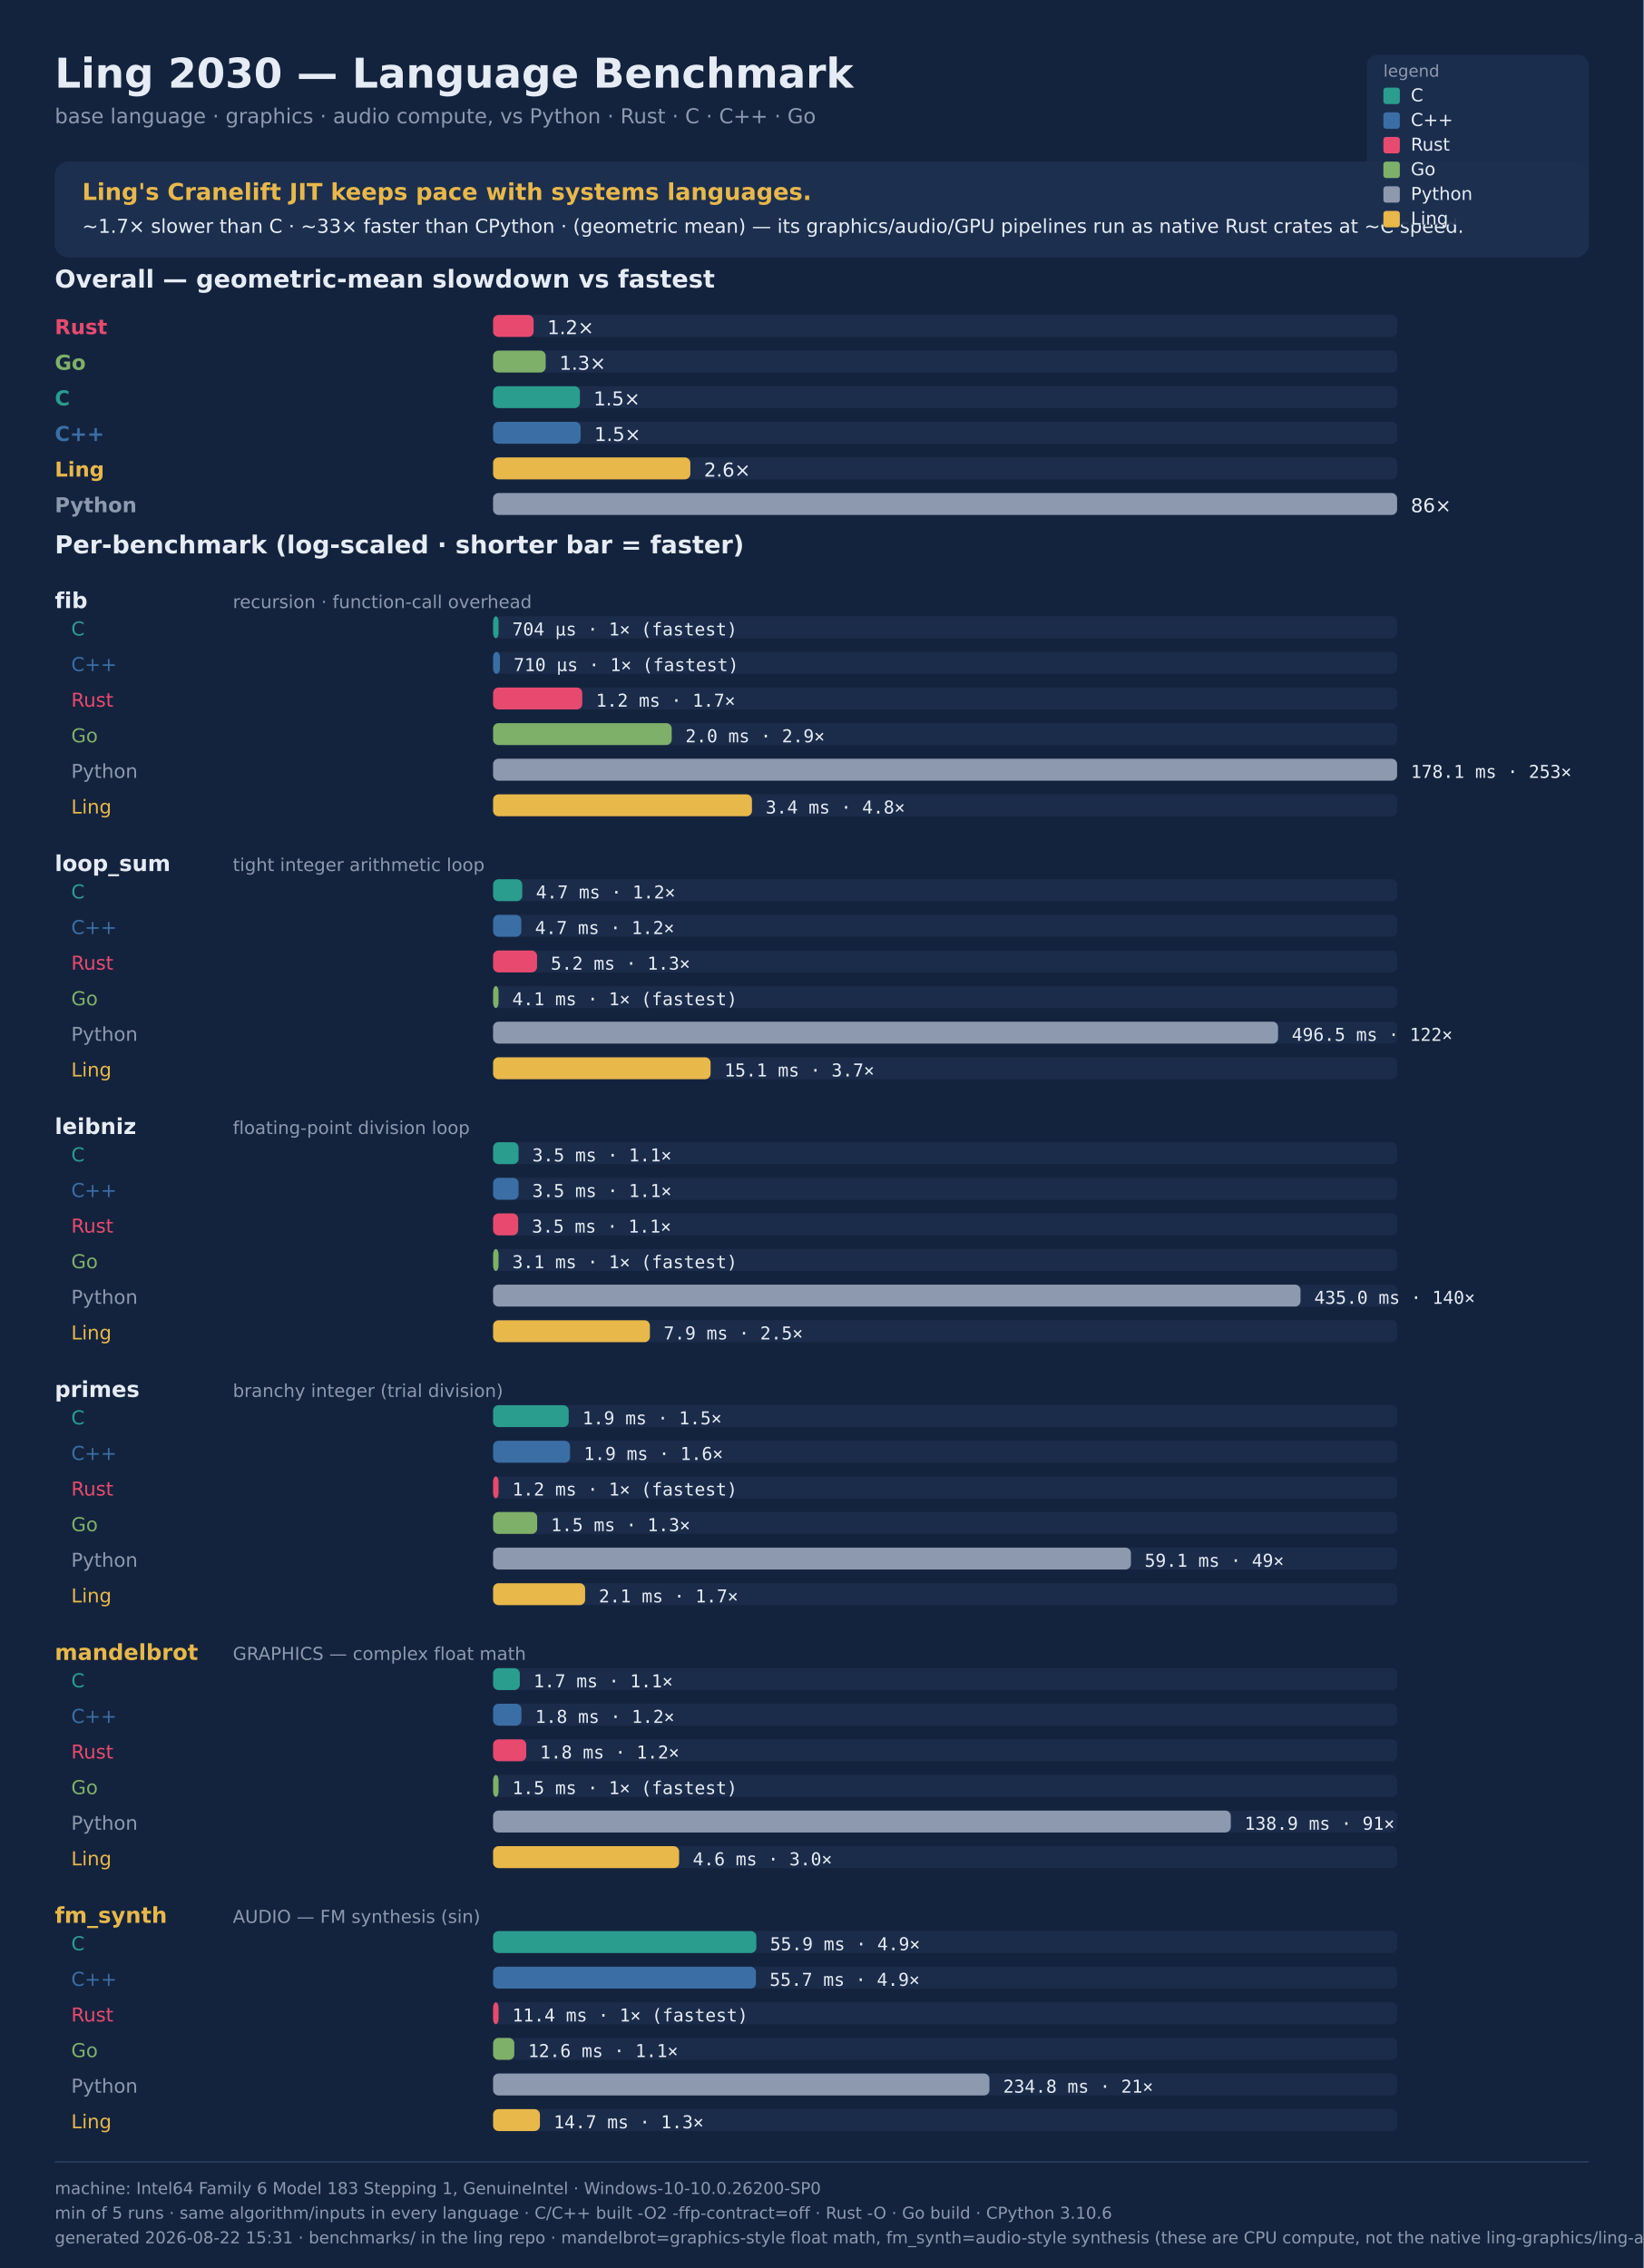
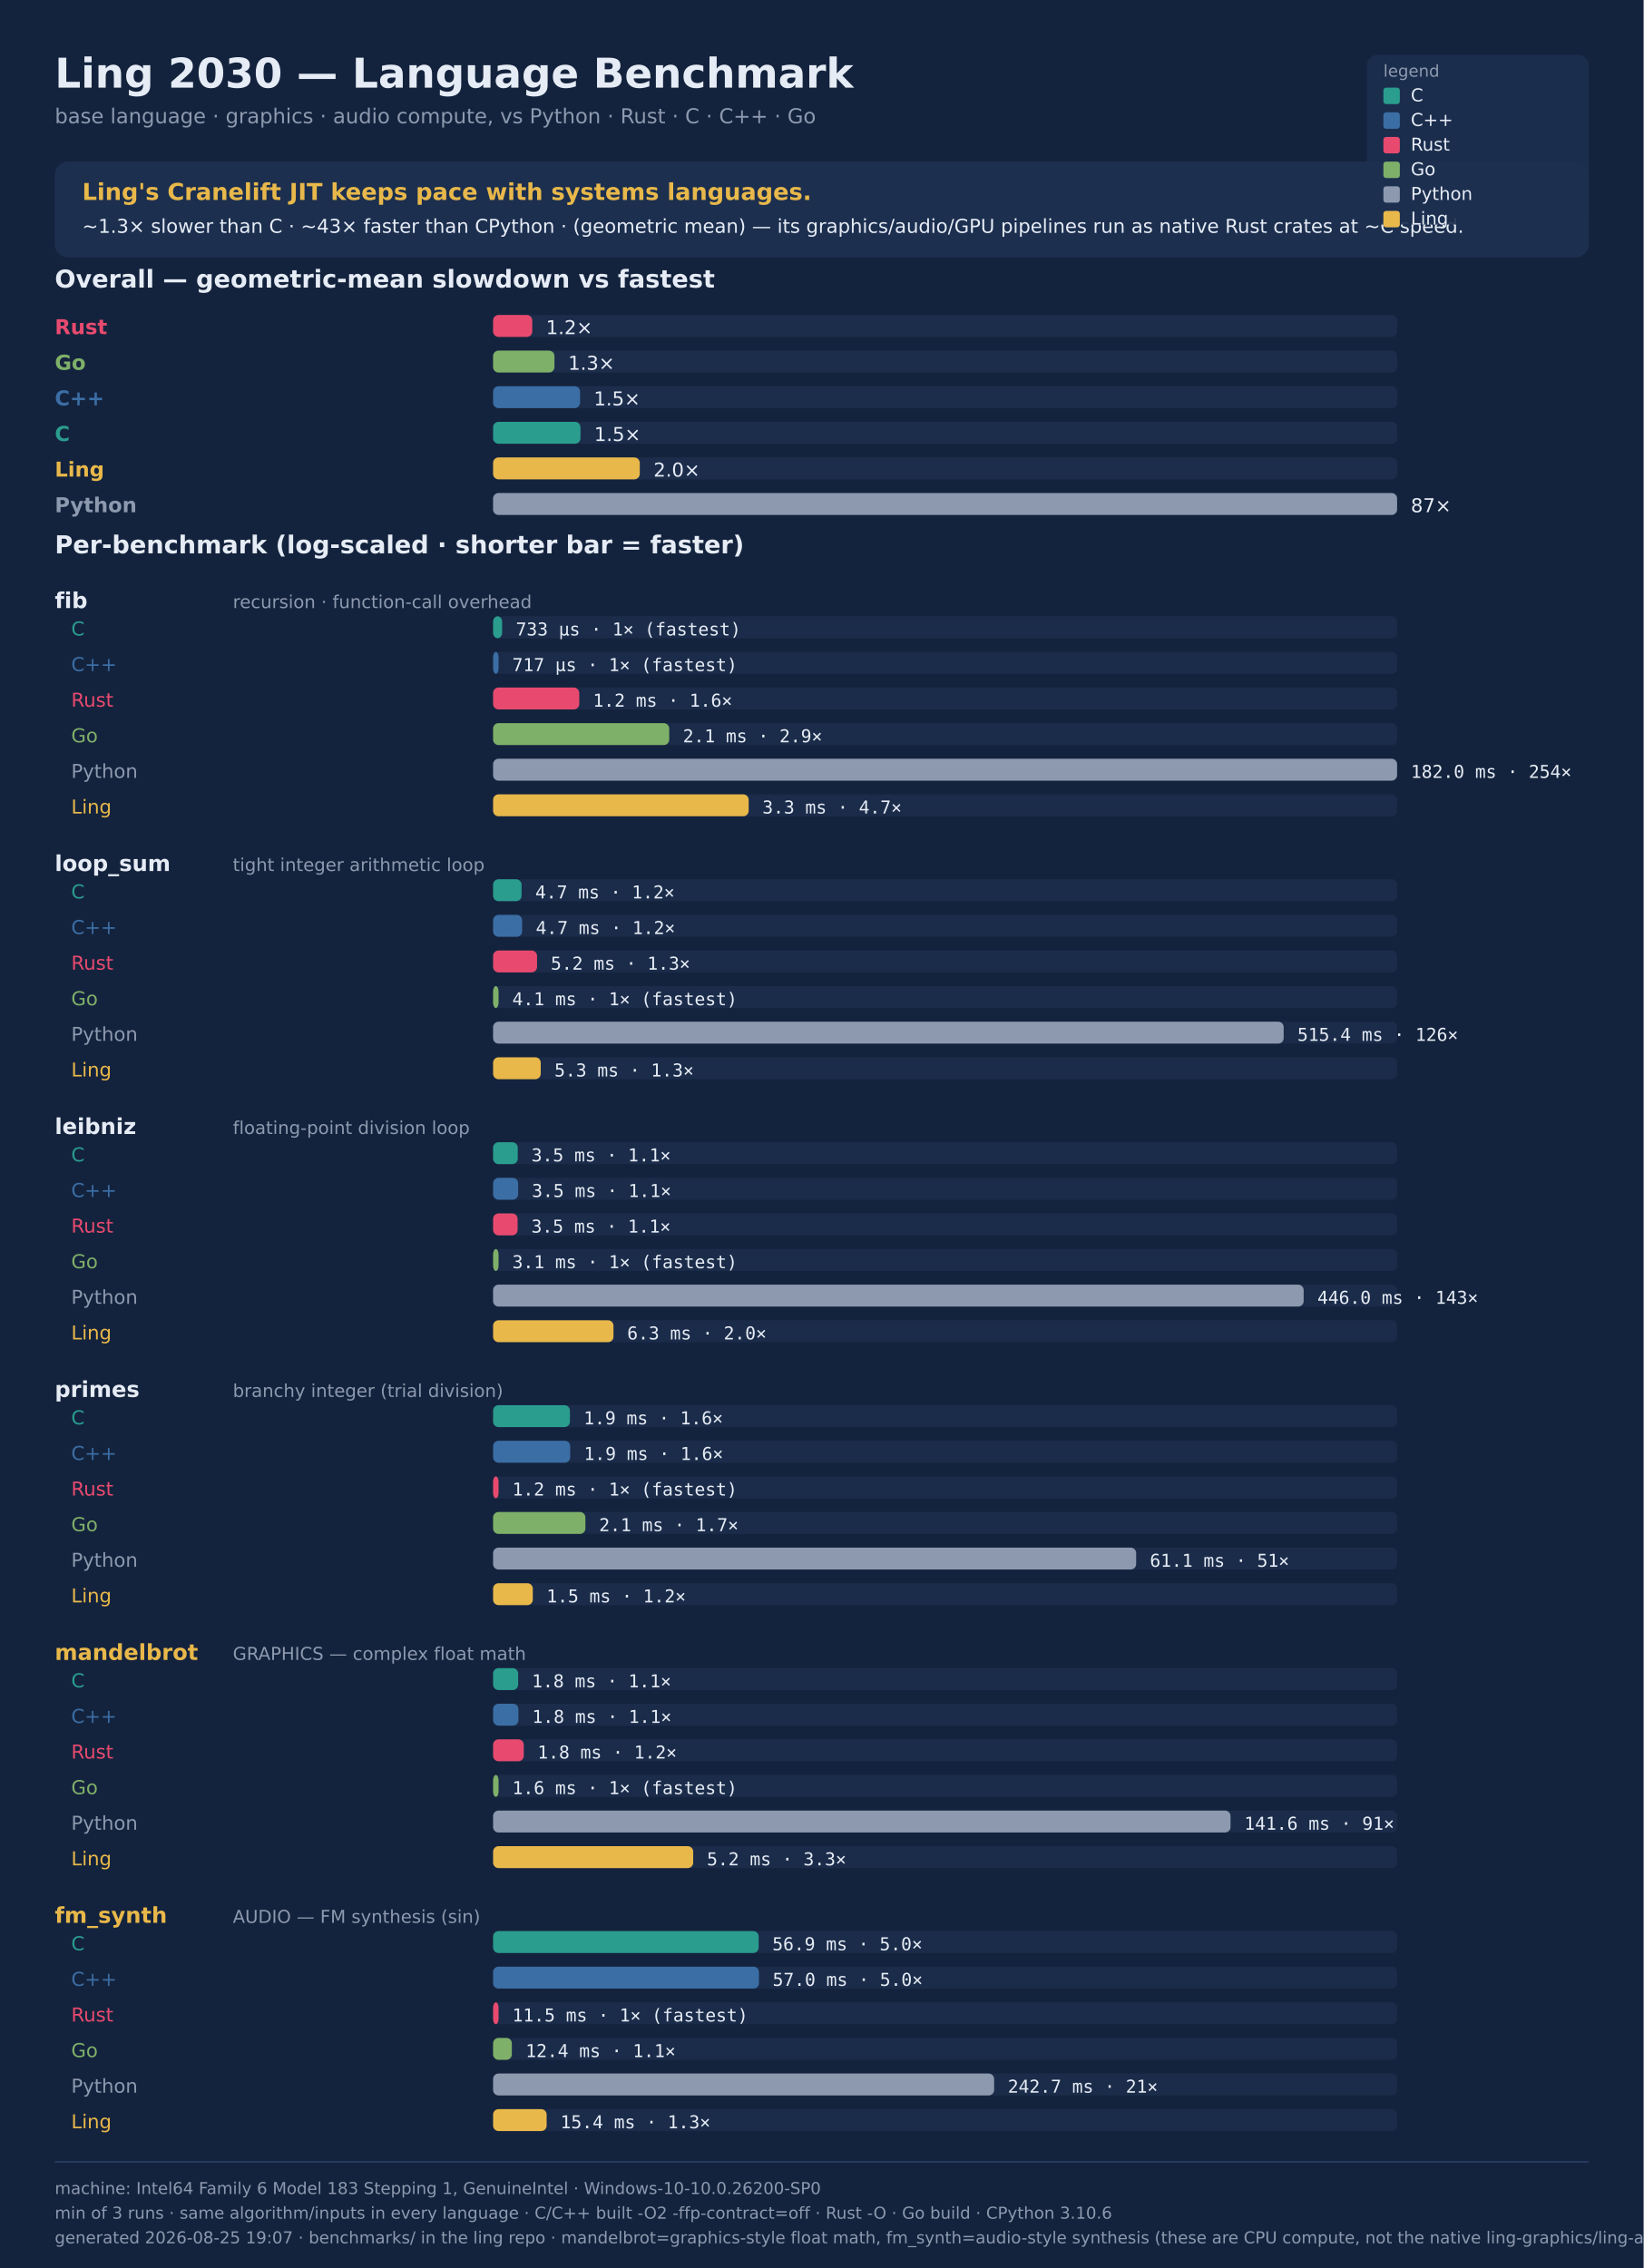
<svg xmlns="http://www.w3.org/2000/svg" width="1200" height="1656" viewBox="0 0 1200 1656">
  <rect width="1200" height="1656" fill="#14233D" />
  <text x="40.0" y="64.0" font-family="'Segoe UI', 'DejaVu Sans', sans-serif" font-size="30" fill="#E6ECF5" text-anchor="start" font-weight="bold">Ling 2030 — Language Benchmark</text>
  <text x="40.0" y="90.0" font-family="'Segoe UI', 'DejaVu Sans', sans-serif" font-size="15" fill="#8D99AE" text-anchor="start" font-weight="normal">base language · graphics · audio compute, vs Python · Rust · C · C++ · Go</text>
  <rect x="40.0" y="118.0" width="1120.0" height="70.0" rx="10" fill="#1C2F4F" opacity="1.0" />
  <text x="60.0" y="146.0" font-family="'Segoe UI', 'DejaVu Sans', sans-serif" font-size="17" fill="#E8B84A" text-anchor="start" font-weight="bold">Ling's Cranelift JIT keeps pace with systems languages.</text>
-   <text x="60.0" y="170.0" font-family="'Segoe UI', 'DejaVu Sans', sans-serif" font-size="14" fill="#E6ECF5" text-anchor="start" font-weight="normal">~1.7× slower than C   ·   ~33× faster than CPython   ·   (geometric mean) — its graphics/audio/GPU pipelines run as native Rust crates at ~C speed.</text>
+   <text x="60.0" y="170.0" font-family="'Segoe UI', 'DejaVu Sans', sans-serif" font-size="14" fill="#E6ECF5" text-anchor="start" font-weight="normal">~1.3× slower than C   ·   ~43× faster than CPython   ·   (geometric mean) — its graphics/audio/GPU pipelines run as native Rust crates at ~C speed.</text>
  <text x="40.0" y="210.0" font-family="'Segoe UI', 'DejaVu Sans', sans-serif" font-size="18" fill="#E6ECF5" text-anchor="start" font-weight="bold">Overall — geometric-mean slowdown vs fastest</text>
  <text x="40.0" y="244.0" font-family="'Segoe UI', 'DejaVu Sans', sans-serif" font-size="15" fill="#E84A6F" text-anchor="start" font-weight="bold">Rust</text>
  <rect x="360.0" y="230.0" width="660.0" height="16.0" rx="4" fill="#2C4067" opacity="0.35" />
-   <rect x="360.0" y="230.0" width="29.6" height="16.0" rx="4" fill="#E84A6F" opacity="1.0" />
-   <text x="399.6" y="244.0" font-family="'Segoe UI', 'DejaVu Sans', sans-serif" font-size="14" fill="#E6ECF5" text-anchor="start" font-weight="normal">1.2×</text>
+   <rect x="360.0" y="230.0" width="28.6" height="16.0" rx="4" fill="#E84A6F" opacity="1.0" />
+   <text x="398.6" y="244.0" font-family="'Segoe UI', 'DejaVu Sans', sans-serif" font-size="14" fill="#E6ECF5" text-anchor="start" font-weight="normal">1.2×</text>
  <text x="40.0" y="270.0" font-family="'Segoe UI', 'DejaVu Sans', sans-serif" font-size="15" fill="#7FB069" text-anchor="start" font-weight="bold">Go</text>
  <rect x="360.0" y="256.0" width="660.0" height="16.0" rx="4" fill="#2C4067" opacity="0.35" />
-   <rect x="360.0" y="256.0" width="38.4" height="16.0" rx="4" fill="#7FB069" opacity="1.0" />
-   <text x="408.4" y="270.0" font-family="'Segoe UI', 'DejaVu Sans', sans-serif" font-size="14" fill="#E6ECF5" text-anchor="start" font-weight="normal">1.3×</text>
-   <text x="40.0" y="296.0" font-family="'Segoe UI', 'DejaVu Sans', sans-serif" font-size="15" fill="#2A9D8F" text-anchor="start" font-weight="bold">C</text>
+   <rect x="360.0" y="256.0" width="44.8" height="16.0" rx="4" fill="#7FB069" opacity="1.0" />
+   <text x="414.8" y="270.0" font-family="'Segoe UI', 'DejaVu Sans', sans-serif" font-size="14" fill="#E6ECF5" text-anchor="start" font-weight="normal">1.3×</text>
+   <text x="40.0" y="296.0" font-family="'Segoe UI', 'DejaVu Sans', sans-serif" font-size="15" fill="#3B6EA5" text-anchor="start" font-weight="bold">C++</text>
  <rect x="360.0" y="282.0" width="660.0" height="16.0" rx="4" fill="#2C4067" opacity="0.35" />
-   <rect x="360.0" y="282.0" width="63.4" height="16.0" rx="4" fill="#2A9D8F" opacity="1.0" />
-   <text x="433.4" y="296.0" font-family="'Segoe UI', 'DejaVu Sans', sans-serif" font-size="14" fill="#E6ECF5" text-anchor="start" font-weight="normal">1.5×</text>
-   <text x="40.0" y="322.0" font-family="'Segoe UI', 'DejaVu Sans', sans-serif" font-size="15" fill="#3B6EA5" text-anchor="start" font-weight="bold">C++</text>
+   <rect x="360.0" y="282.0" width="63.5" height="16.0" rx="4" fill="#3B6EA5" opacity="1.0" />
+   <text x="433.5" y="296.0" font-family="'Segoe UI', 'DejaVu Sans', sans-serif" font-size="14" fill="#E6ECF5" text-anchor="start" font-weight="normal">1.5×</text>
+   <text x="40.0" y="322.0" font-family="'Segoe UI', 'DejaVu Sans', sans-serif" font-size="15" fill="#2A9D8F" text-anchor="start" font-weight="bold">C</text>
  <rect x="360.0" y="308.0" width="660.0" height="16.0" rx="4" fill="#2C4067" opacity="0.35" />
-   <rect x="360.0" y="308.0" width="63.9" height="16.0" rx="4" fill="#3B6EA5" opacity="1.0" />
-   <text x="433.9" y="322.0" font-family="'Segoe UI', 'DejaVu Sans', sans-serif" font-size="14" fill="#E6ECF5" text-anchor="start" font-weight="normal">1.5×</text>
+   <rect x="360.0" y="308.0" width="63.8" height="16.0" rx="4" fill="#2A9D8F" opacity="1.0" />
+   <text x="433.8" y="322.0" font-family="'Segoe UI', 'DejaVu Sans', sans-serif" font-size="14" fill="#E6ECF5" text-anchor="start" font-weight="normal">1.5×</text>
  <text x="40.0" y="348.0" font-family="'Segoe UI', 'DejaVu Sans', sans-serif" font-size="15" fill="#E8B84A" text-anchor="start" font-weight="bold">Ling</text>
  <rect x="360.0" y="334.0" width="660.0" height="16.0" rx="4" fill="#2C4067" opacity="0.35" />
-   <rect x="360.0" y="334.0" width="144.0" height="16.0" rx="4" fill="#E8B84A" opacity="1.0" />
-   <text x="514.0" y="348.0" font-family="'Segoe UI', 'DejaVu Sans', sans-serif" font-size="14" fill="#E6ECF5" text-anchor="start" font-weight="normal">2.6×</text>
+   <rect x="360.0" y="334.0" width="107.1" height="16.0" rx="4" fill="#E8B84A" opacity="1.0" />
+   <text x="477.1" y="348.0" font-family="'Segoe UI', 'DejaVu Sans', sans-serif" font-size="14" fill="#E6ECF5" text-anchor="start" font-weight="normal">2.0×</text>
  <text x="40.0" y="374.0" font-family="'Segoe UI', 'DejaVu Sans', sans-serif" font-size="15" fill="#8D99AE" text-anchor="start" font-weight="bold">Python</text>
  <rect x="360.0" y="360.0" width="660.0" height="16.0" rx="4" fill="#2C4067" opacity="0.35" />
  <rect x="360.0" y="360.0" width="660.0" height="16.0" rx="4" fill="#8D99AE" opacity="1.0" />
-   <text x="1030.0" y="374.0" font-family="'Segoe UI', 'DejaVu Sans', sans-serif" font-size="14" fill="#E6ECF5" text-anchor="start" font-weight="normal">86×</text>
+   <text x="1030.0" y="374.0" font-family="'Segoe UI', 'DejaVu Sans', sans-serif" font-size="14" fill="#E6ECF5" text-anchor="start" font-weight="normal">87×</text>
  <text x="40.0" y="404.0" font-family="'Segoe UI', 'DejaVu Sans', sans-serif" font-size="18" fill="#E6ECF5" text-anchor="start" font-weight="bold">Per-benchmark (log-scaled · shorter bar = faster)</text>
  <text x="40.0" y="444.0" font-family="'Segoe UI', 'DejaVu Sans', sans-serif" font-size="16" fill="#E6ECF5" text-anchor="start" font-weight="bold">fib</text>
  <text x="170.0" y="444.0" font-family="'Segoe UI', 'DejaVu Sans', sans-serif" font-size="13" fill="#8D99AE" text-anchor="start" font-weight="normal">recursion · function-call overhead</text>
  <text x="52.0" y="464.0" font-family="'Segoe UI', 'DejaVu Sans', sans-serif" font-size="14" fill="#2A9D8F" text-anchor="start" font-weight="normal">C</text>
  <rect x="360.0" y="450.0" width="660.0" height="16.0" rx="4" fill="#2C4067" opacity="0.3" />
-   <rect x="360.0" y="450.0" width="4.0" height="16.0" rx="4" fill="#2A9D8F" opacity="1.0" />
-   <text x="374.0" y="464.0" font-family="Consolas, 'DejaVu Sans Mono', monospace" font-size="13" fill="#E6ECF5" text-anchor="start" font-weight="normal">704 µs   ·   1× (fastest)</text>
+   <rect x="360.0" y="450.0" width="6.6" height="16.0" rx="4" fill="#2A9D8F" opacity="1.0" />
+   <text x="376.6" y="464.0" font-family="Consolas, 'DejaVu Sans Mono', monospace" font-size="13" fill="#E6ECF5" text-anchor="start" font-weight="normal">733 µs   ·   1× (fastest)</text>
  <text x="52.0" y="490.0" font-family="'Segoe UI', 'DejaVu Sans', sans-serif" font-size="14" fill="#3B6EA5" text-anchor="start" font-weight="normal">C++</text>
  <rect x="360.0" y="476.0" width="660.0" height="16.0" rx="4" fill="#2C4067" opacity="0.3" />
-   <rect x="360.0" y="476.0" width="5.0" height="16.0" rx="4" fill="#3B6EA5" opacity="1.0" />
-   <text x="375.0" y="490.0" font-family="Consolas, 'DejaVu Sans Mono', monospace" font-size="13" fill="#E6ECF5" text-anchor="start" font-weight="normal">710 µs   ·   1× (fastest)</text>
+   <rect x="360.0" y="476.0" width="4.0" height="16.0" rx="4" fill="#3B6EA5" opacity="1.0" />
+   <text x="374.0" y="490.0" font-family="Consolas, 'DejaVu Sans Mono', monospace" font-size="13" fill="#E6ECF5" text-anchor="start" font-weight="normal">717 µs   ·   1× (fastest)</text>
  <text x="52.0" y="516.0" font-family="'Segoe UI', 'DejaVu Sans', sans-serif" font-size="14" fill="#E84A6F" text-anchor="start" font-weight="normal">Rust</text>
  <rect x="360.0" y="502.0" width="660.0" height="16.0" rx="4" fill="#2C4067" opacity="0.3" />
-   <rect x="360.0" y="502.0" width="65.1" height="16.0" rx="4" fill="#E84A6F" opacity="1.0" />
-   <text x="435.1" y="516.0" font-family="Consolas, 'DejaVu Sans Mono', monospace" font-size="13" fill="#E6ECF5" text-anchor="start" font-weight="normal">1.2 ms   ·   1.7×</text>
+   <rect x="360.0" y="502.0" width="62.9" height="16.0" rx="4" fill="#E84A6F" opacity="1.0" />
+   <text x="432.9" y="516.0" font-family="Consolas, 'DejaVu Sans Mono', monospace" font-size="13" fill="#E6ECF5" text-anchor="start" font-weight="normal">1.2 ms   ·   1.6×</text>
  <text x="52.0" y="542.0" font-family="'Segoe UI', 'DejaVu Sans', sans-serif" font-size="14" fill="#7FB069" text-anchor="start" font-weight="normal">Go</text>
  <rect x="360.0" y="528.0" width="660.0" height="16.0" rx="4" fill="#2C4067" opacity="0.3" />
-   <rect x="360.0" y="528.0" width="130.4" height="16.0" rx="4" fill="#7FB069" opacity="1.0" />
-   <text x="500.4" y="542.0" font-family="Consolas, 'DejaVu Sans Mono', monospace" font-size="13" fill="#E6ECF5" text-anchor="start" font-weight="normal">2.0 ms   ·   2.9×</text>
+   <rect x="360.0" y="528.0" width="128.6" height="16.0" rx="4" fill="#7FB069" opacity="1.0" />
+   <text x="498.6" y="542.0" font-family="Consolas, 'DejaVu Sans Mono', monospace" font-size="13" fill="#E6ECF5" text-anchor="start" font-weight="normal">2.1 ms   ·   2.9×</text>
  <text x="52.0" y="568.0" font-family="'Segoe UI', 'DejaVu Sans', sans-serif" font-size="14" fill="#8D99AE" text-anchor="start" font-weight="normal">Python</text>
  <rect x="360.0" y="554.0" width="660.0" height="16.0" rx="4" fill="#2C4067" opacity="0.3" />
  <rect x="360.0" y="554.0" width="660.0" height="16.0" rx="4" fill="#8D99AE" opacity="1.0" />
-   <text x="1030.0" y="568.0" font-family="Consolas, 'DejaVu Sans Mono', monospace" font-size="13" fill="#E6ECF5" text-anchor="start" font-weight="normal">178.1 ms   ·   253×</text>
+   <text x="1030.0" y="568.0" font-family="Consolas, 'DejaVu Sans Mono', monospace" font-size="13" fill="#E6ECF5" text-anchor="start" font-weight="normal">182.0 ms   ·   254×</text>
  <text x="52.0" y="594.0" font-family="'Segoe UI', 'DejaVu Sans', sans-serif" font-size="14" fill="#E8B84A" text-anchor="start" font-weight="normal">Ling</text>
  <rect x="360.0" y="580.0" width="660.0" height="16.0" rx="4" fill="#2C4067" opacity="0.3" />
-   <rect x="360.0" y="580.0" width="189.0" height="16.0" rx="4" fill="#E8B84A" opacity="1.0" />
-   <text x="559.0" y="594.0" font-family="Consolas, 'DejaVu Sans Mono', monospace" font-size="13" fill="#E6ECF5" text-anchor="start" font-weight="normal">3.4 ms   ·   4.8×</text>
+   <rect x="360.0" y="580.0" width="186.6" height="16.0" rx="4" fill="#E8B84A" opacity="1.0" />
+   <text x="556.6" y="594.0" font-family="Consolas, 'DejaVu Sans Mono', monospace" font-size="13" fill="#E6ECF5" text-anchor="start" font-weight="normal">3.3 ms   ·   4.7×</text>
  <text x="40.0" y="636.0" font-family="'Segoe UI', 'DejaVu Sans', sans-serif" font-size="16" fill="#E6ECF5" text-anchor="start" font-weight="bold">loop_sum</text>
  <text x="170.0" y="636.0" font-family="'Segoe UI', 'DejaVu Sans', sans-serif" font-size="13" fill="#8D99AE" text-anchor="start" font-weight="normal">tight integer arithmetic loop</text>
  <text x="52.0" y="656.0" font-family="'Segoe UI', 'DejaVu Sans', sans-serif" font-size="14" fill="#2A9D8F" text-anchor="start" font-weight="normal">C</text>
  <rect x="360.0" y="642.0" width="660.0" height="16.0" rx="4" fill="#2C4067" opacity="0.3" />
-   <rect x="360.0" y="642.0" width="21.3" height="16.0" rx="4" fill="#2A9D8F" opacity="1.0" />
-   <text x="391.3" y="656.0" font-family="Consolas, 'DejaVu Sans Mono', monospace" font-size="13" fill="#E6ECF5" text-anchor="start" font-weight="normal">4.7 ms   ·   1.2×</text>
+   <rect x="360.0" y="642.0" width="20.8" height="16.0" rx="4" fill="#2A9D8F" opacity="1.0" />
+   <text x="390.8" y="656.0" font-family="Consolas, 'DejaVu Sans Mono', monospace" font-size="13" fill="#E6ECF5" text-anchor="start" font-weight="normal">4.7 ms   ·   1.2×</text>
  <text x="52.0" y="682.0" font-family="'Segoe UI', 'DejaVu Sans', sans-serif" font-size="14" fill="#3B6EA5" text-anchor="start" font-weight="normal">C++</text>
  <rect x="360.0" y="668.0" width="660.0" height="16.0" rx="4" fill="#2C4067" opacity="0.3" />
-   <rect x="360.0" y="668.0" width="20.6" height="16.0" rx="4" fill="#3B6EA5" opacity="1.0" />
-   <text x="390.6" y="682.0" font-family="Consolas, 'DejaVu Sans Mono', monospace" font-size="13" fill="#E6ECF5" text-anchor="start" font-weight="normal">4.7 ms   ·   1.2×</text>
+   <rect x="360.0" y="668.0" width="21.2" height="16.0" rx="4" fill="#3B6EA5" opacity="1.0" />
+   <text x="391.2" y="682.0" font-family="Consolas, 'DejaVu Sans Mono', monospace" font-size="13" fill="#E6ECF5" text-anchor="start" font-weight="normal">4.7 ms   ·   1.2×</text>
  <text x="52.0" y="708.0" font-family="'Segoe UI', 'DejaVu Sans', sans-serif" font-size="14" fill="#E84A6F" text-anchor="start" font-weight="normal">Rust</text>
  <rect x="360.0" y="694.0" width="660.0" height="16.0" rx="4" fill="#2C4067" opacity="0.3" />
  <rect x="360.0" y="694.0" width="32.1" height="16.0" rx="4" fill="#E84A6F" opacity="1.0" />
  <text x="402.1" y="708.0" font-family="Consolas, 'DejaVu Sans Mono', monospace" font-size="13" fill="#E6ECF5" text-anchor="start" font-weight="normal">5.2 ms   ·   1.3×</text>
  <text x="52.0" y="734.0" font-family="'Segoe UI', 'DejaVu Sans', sans-serif" font-size="14" fill="#7FB069" text-anchor="start" font-weight="normal">Go</text>
  <rect x="360.0" y="720.0" width="660.0" height="16.0" rx="4" fill="#2C4067" opacity="0.3" />
  <rect x="360.0" y="720.0" width="4.0" height="16.0" rx="4" fill="#7FB069" opacity="1.0" />
  <text x="374.0" y="734.0" font-family="Consolas, 'DejaVu Sans Mono', monospace" font-size="13" fill="#E6ECF5" text-anchor="start" font-weight="normal">4.1 ms   ·   1× (fastest)</text>
  <text x="52.0" y="760.0" font-family="'Segoe UI', 'DejaVu Sans', sans-serif" font-size="14" fill="#8D99AE" text-anchor="start" font-weight="normal">Python</text>
  <rect x="360.0" y="746.0" width="660.0" height="16.0" rx="4" fill="#2C4067" opacity="0.3" />
-   <rect x="360.0" y="746.0" width="573.1" height="16.0" rx="4" fill="#8D99AE" opacity="1.0" />
-   <text x="943.1" y="760.0" font-family="Consolas, 'DejaVu Sans Mono', monospace" font-size="13" fill="#E6ECF5" text-anchor="start" font-weight="normal">496.5 ms   ·   122×</text>
+   <rect x="360.0" y="746.0" width="577.2" height="16.0" rx="4" fill="#8D99AE" opacity="1.0" />
+   <text x="947.2" y="760.0" font-family="Consolas, 'DejaVu Sans Mono', monospace" font-size="13" fill="#E6ECF5" text-anchor="start" font-weight="normal">515.4 ms   ·   126×</text>
  <text x="52.0" y="786.0" font-family="'Segoe UI', 'DejaVu Sans', sans-serif" font-size="14" fill="#E8B84A" text-anchor="start" font-weight="normal">Ling</text>
  <rect x="360.0" y="772.0" width="660.0" height="16.0" rx="4" fill="#2C4067" opacity="0.3" />
-   <rect x="360.0" y="772.0" width="158.8" height="16.0" rx="4" fill="#E8B84A" opacity="1.0" />
-   <text x="528.8" y="786.0" font-family="Consolas, 'DejaVu Sans Mono', monospace" font-size="13" fill="#E6ECF5" text-anchor="start" font-weight="normal">15.1 ms   ·   3.7×</text>
+   <rect x="360.0" y="772.0" width="34.8" height="16.0" rx="4" fill="#E8B84A" opacity="1.0" />
+   <text x="404.8" y="786.0" font-family="Consolas, 'DejaVu Sans Mono', monospace" font-size="13" fill="#E6ECF5" text-anchor="start" font-weight="normal">5.3 ms   ·   1.3×</text>
  <text x="40.0" y="828.0" font-family="'Segoe UI', 'DejaVu Sans', sans-serif" font-size="16" fill="#E6ECF5" text-anchor="start" font-weight="bold">leibniz</text>
  <text x="170.0" y="828.0" font-family="'Segoe UI', 'DejaVu Sans', sans-serif" font-size="13" fill="#8D99AE" text-anchor="start" font-weight="normal">floating-point division loop</text>
  <text x="52.0" y="848.0" font-family="'Segoe UI', 'DejaVu Sans', sans-serif" font-size="14" fill="#2A9D8F" text-anchor="start" font-weight="normal">C</text>
  <rect x="360.0" y="834.0" width="660.0" height="16.0" rx="4" fill="#2C4067" opacity="0.3" />
-   <rect x="360.0" y="834.0" width="18.6" height="16.0" rx="4" fill="#2A9D8F" opacity="1.0" />
-   <text x="388.6" y="848.0" font-family="Consolas, 'DejaVu Sans Mono', monospace" font-size="13" fill="#E6ECF5" text-anchor="start" font-weight="normal">3.5 ms   ·   1.1×</text>
+   <rect x="360.0" y="834.0" width="18.0" height="16.0" rx="4" fill="#2A9D8F" opacity="1.0" />
+   <text x="388.0" y="848.0" font-family="Consolas, 'DejaVu Sans Mono', monospace" font-size="13" fill="#E6ECF5" text-anchor="start" font-weight="normal">3.5 ms   ·   1.1×</text>
  <text x="52.0" y="874.0" font-family="'Segoe UI', 'DejaVu Sans', sans-serif" font-size="14" fill="#3B6EA5" text-anchor="start" font-weight="normal">C++</text>
  <rect x="360.0" y="860.0" width="660.0" height="16.0" rx="4" fill="#2C4067" opacity="0.3" />
-   <rect x="360.0" y="860.0" width="18.6" height="16.0" rx="4" fill="#3B6EA5" opacity="1.0" />
-   <text x="388.6" y="874.0" font-family="Consolas, 'DejaVu Sans Mono', monospace" font-size="13" fill="#E6ECF5" text-anchor="start" font-weight="normal">3.5 ms   ·   1.1×</text>
+   <rect x="360.0" y="860.0" width="18.3" height="16.0" rx="4" fill="#3B6EA5" opacity="1.0" />
+   <text x="388.3" y="874.0" font-family="Consolas, 'DejaVu Sans Mono', monospace" font-size="13" fill="#E6ECF5" text-anchor="start" font-weight="normal">3.5 ms   ·   1.1×</text>
  <text x="52.0" y="900.0" font-family="'Segoe UI', 'DejaVu Sans', sans-serif" font-size="14" fill="#E84A6F" text-anchor="start" font-weight="normal">Rust</text>
  <rect x="360.0" y="886.0" width="660.0" height="16.0" rx="4" fill="#2C4067" opacity="0.3" />
-   <rect x="360.0" y="886.0" width="18.3" height="16.0" rx="4" fill="#E84A6F" opacity="1.0" />
-   <text x="388.3" y="900.0" font-family="Consolas, 'DejaVu Sans Mono', monospace" font-size="13" fill="#E6ECF5" text-anchor="start" font-weight="normal">3.5 ms   ·   1.1×</text>
+   <rect x="360.0" y="886.0" width="17.9" height="16.0" rx="4" fill="#E84A6F" opacity="1.0" />
+   <text x="387.9" y="900.0" font-family="Consolas, 'DejaVu Sans Mono', monospace" font-size="13" fill="#E6ECF5" text-anchor="start" font-weight="normal">3.5 ms   ·   1.1×</text>
  <text x="52.0" y="926.0" font-family="'Segoe UI', 'DejaVu Sans', sans-serif" font-size="14" fill="#7FB069" text-anchor="start" font-weight="normal">Go</text>
  <rect x="360.0" y="912.0" width="660.0" height="16.0" rx="4" fill="#2C4067" opacity="0.3" />
  <rect x="360.0" y="912.0" width="4.0" height="16.0" rx="4" fill="#7FB069" opacity="1.0" />
  <text x="374.0" y="926.0" font-family="Consolas, 'DejaVu Sans Mono', monospace" font-size="13" fill="#E6ECF5" text-anchor="start" font-weight="normal">3.1 ms   ·   1× (fastest)</text>
  <text x="52.0" y="952.0" font-family="'Segoe UI', 'DejaVu Sans', sans-serif" font-size="14" fill="#8D99AE" text-anchor="start" font-weight="normal">Python</text>
  <rect x="360.0" y="938.0" width="660.0" height="16.0" rx="4" fill="#2C4067" opacity="0.3" />
-   <rect x="360.0" y="938.0" width="589.5" height="16.0" rx="4" fill="#8D99AE" opacity="1.0" />
-   <text x="959.5" y="952.0" font-family="Consolas, 'DejaVu Sans Mono', monospace" font-size="13" fill="#E6ECF5" text-anchor="start" font-weight="normal">435.0 ms   ·   140×</text>
+   <rect x="360.0" y="938.0" width="591.8" height="16.0" rx="4" fill="#8D99AE" opacity="1.0" />
+   <text x="961.8" y="952.0" font-family="Consolas, 'DejaVu Sans Mono', monospace" font-size="13" fill="#E6ECF5" text-anchor="start" font-weight="normal">446.0 ms   ·   143×</text>
  <text x="52.0" y="978.0" font-family="'Segoe UI', 'DejaVu Sans', sans-serif" font-size="14" fill="#E8B84A" text-anchor="start" font-weight="normal">Ling</text>
  <rect x="360.0" y="964.0" width="660.0" height="16.0" rx="4" fill="#2C4067" opacity="0.3" />
-   <rect x="360.0" y="964.0" width="114.5" height="16.0" rx="4" fill="#E8B84A" opacity="1.0" />
-   <text x="484.5" y="978.0" font-family="Consolas, 'DejaVu Sans Mono', monospace" font-size="13" fill="#E6ECF5" text-anchor="start" font-weight="normal">7.9 ms   ·   2.5×</text>
+   <rect x="360.0" y="964.0" width="87.9" height="16.0" rx="4" fill="#E8B84A" opacity="1.0" />
+   <text x="457.9" y="978.0" font-family="Consolas, 'DejaVu Sans Mono', monospace" font-size="13" fill="#E6ECF5" text-anchor="start" font-weight="normal">6.3 ms   ·   2.0×</text>
  <text x="40.0" y="1020.0" font-family="'Segoe UI', 'DejaVu Sans', sans-serif" font-size="16" fill="#E6ECF5" text-anchor="start" font-weight="bold">primes</text>
  <text x="170.0" y="1020.0" font-family="'Segoe UI', 'DejaVu Sans', sans-serif" font-size="13" fill="#8D99AE" text-anchor="start" font-weight="normal">branchy integer (trial division)</text>
  <text x="52.0" y="1040.0" font-family="'Segoe UI', 'DejaVu Sans', sans-serif" font-size="14" fill="#2A9D8F" text-anchor="start" font-weight="normal">C</text>
  <rect x="360.0" y="1026.0" width="660.0" height="16.0" rx="4" fill="#2C4067" opacity="0.3" />
-   <rect x="360.0" y="1026.0" width="55.2" height="16.0" rx="4" fill="#2A9D8F" opacity="1.0" />
-   <text x="425.2" y="1040.0" font-family="Consolas, 'DejaVu Sans Mono', monospace" font-size="13" fill="#E6ECF5" text-anchor="start" font-weight="normal">1.9 ms   ·   1.5×</text>
+   <rect x="360.0" y="1026.0" width="56.1" height="16.0" rx="4" fill="#2A9D8F" opacity="1.0" />
+   <text x="426.1" y="1040.0" font-family="Consolas, 'DejaVu Sans Mono', monospace" font-size="13" fill="#E6ECF5" text-anchor="start" font-weight="normal">1.9 ms   ·   1.6×</text>
  <text x="52.0" y="1066.0" font-family="'Segoe UI', 'DejaVu Sans', sans-serif" font-size="14" fill="#3B6EA5" text-anchor="start" font-weight="normal">C++</text>
  <rect x="360.0" y="1052.0" width="660.0" height="16.0" rx="4" fill="#2C4067" opacity="0.3" />
-   <rect x="360.0" y="1052.0" width="56.2" height="16.0" rx="4" fill="#3B6EA5" opacity="1.0" />
-   <text x="426.2" y="1066.0" font-family="Consolas, 'DejaVu Sans Mono', monospace" font-size="13" fill="#E6ECF5" text-anchor="start" font-weight="normal">1.9 ms   ·   1.6×</text>
+   <rect x="360.0" y="1052.0" width="56.3" height="16.0" rx="4" fill="#3B6EA5" opacity="1.0" />
+   <text x="426.3" y="1066.0" font-family="Consolas, 'DejaVu Sans Mono', monospace" font-size="13" fill="#E6ECF5" text-anchor="start" font-weight="normal">1.9 ms   ·   1.6×</text>
  <text x="52.0" y="1092.0" font-family="'Segoe UI', 'DejaVu Sans', sans-serif" font-size="14" fill="#E84A6F" text-anchor="start" font-weight="normal">Rust</text>
  <rect x="360.0" y="1078.0" width="660.0" height="16.0" rx="4" fill="#2C4067" opacity="0.3" />
  <rect x="360.0" y="1078.0" width="4.0" height="16.0" rx="4" fill="#E84A6F" opacity="1.0" />
  <text x="374.0" y="1092.0" font-family="Consolas, 'DejaVu Sans Mono', monospace" font-size="13" fill="#E6ECF5" text-anchor="start" font-weight="normal">1.2 ms   ·   1× (fastest)</text>
  <text x="52.0" y="1118.0" font-family="'Segoe UI', 'DejaVu Sans', sans-serif" font-size="14" fill="#7FB069" text-anchor="start" font-weight="normal">Go</text>
  <rect x="360.0" y="1104.0" width="660.0" height="16.0" rx="4" fill="#2C4067" opacity="0.3" />
-   <rect x="360.0" y="1104.0" width="32.2" height="16.0" rx="4" fill="#7FB069" opacity="1.0" />
-   <text x="402.2" y="1118.0" font-family="Consolas, 'DejaVu Sans Mono', monospace" font-size="13" fill="#E6ECF5" text-anchor="start" font-weight="normal">1.5 ms   ·   1.3×</text>
+   <rect x="360.0" y="1104.0" width="67.4" height="16.0" rx="4" fill="#7FB069" opacity="1.0" />
+   <text x="437.4" y="1118.0" font-family="Consolas, 'DejaVu Sans Mono', monospace" font-size="13" fill="#E6ECF5" text-anchor="start" font-weight="normal">2.1 ms   ·   1.7×</text>
  <text x="52.0" y="1144.0" font-family="'Segoe UI', 'DejaVu Sans', sans-serif" font-size="14" fill="#8D99AE" text-anchor="start" font-weight="normal">Python</text>
  <rect x="360.0" y="1130.0" width="660.0" height="16.0" rx="4" fill="#2C4067" opacity="0.3" />
-   <rect x="360.0" y="1130.0" width="465.7" height="16.0" rx="4" fill="#8D99AE" opacity="1.0" />
-   <text x="835.7" y="1144.0" font-family="Consolas, 'DejaVu Sans Mono', monospace" font-size="13" fill="#E6ECF5" text-anchor="start" font-weight="normal">59.1 ms   ·   49×</text>
+   <rect x="360.0" y="1130.0" width="469.5" height="16.0" rx="4" fill="#8D99AE" opacity="1.0" />
+   <text x="839.5" y="1144.0" font-family="Consolas, 'DejaVu Sans Mono', monospace" font-size="13" fill="#E6ECF5" text-anchor="start" font-weight="normal">61.1 ms   ·   51×</text>
  <text x="52.0" y="1170.0" font-family="'Segoe UI', 'DejaVu Sans', sans-serif" font-size="14" fill="#E8B84A" text-anchor="start" font-weight="normal">Ling</text>
  <rect x="360.0" y="1156.0" width="660.0" height="16.0" rx="4" fill="#2C4067" opacity="0.3" />
-   <rect x="360.0" y="1156.0" width="67.2" height="16.0" rx="4" fill="#E8B84A" opacity="1.0" />
-   <text x="437.2" y="1170.0" font-family="Consolas, 'DejaVu Sans Mono', monospace" font-size="13" fill="#E6ECF5" text-anchor="start" font-weight="normal">2.1 ms   ·   1.7×</text>
+   <rect x="360.0" y="1156.0" width="29.0" height="16.0" rx="4" fill="#E8B84A" opacity="1.0" />
+   <text x="399.0" y="1170.0" font-family="Consolas, 'DejaVu Sans Mono', monospace" font-size="13" fill="#E6ECF5" text-anchor="start" font-weight="normal">1.5 ms   ·   1.2×</text>
  <text x="40.0" y="1212.0" font-family="'Segoe UI', 'DejaVu Sans', sans-serif" font-size="16" fill="#E8B84A" text-anchor="start" font-weight="bold">mandelbrot</text>
  <text x="170.0" y="1212.0" font-family="'Segoe UI', 'DejaVu Sans', sans-serif" font-size="13" fill="#8D99AE" text-anchor="start" font-weight="normal">GRAPHICS — complex float math</text>
  <text x="52.0" y="1232.0" font-family="'Segoe UI', 'DejaVu Sans', sans-serif" font-size="14" fill="#2A9D8F" text-anchor="start" font-weight="normal">C</text>
  <rect x="360.0" y="1218.0" width="660.0" height="16.0" rx="4" fill="#2C4067" opacity="0.3" />
-   <rect x="360.0" y="1218.0" width="19.5" height="16.0" rx="4" fill="#2A9D8F" opacity="1.0" />
-   <text x="389.5" y="1232.0" font-family="Consolas, 'DejaVu Sans Mono', monospace" font-size="13" fill="#E6ECF5" text-anchor="start" font-weight="normal">1.7 ms   ·   1.1×</text>
+   <rect x="360.0" y="1218.0" width="18.3" height="16.0" rx="4" fill="#2A9D8F" opacity="1.0" />
+   <text x="388.3" y="1232.0" font-family="Consolas, 'DejaVu Sans Mono', monospace" font-size="13" fill="#E6ECF5" text-anchor="start" font-weight="normal">1.8 ms   ·   1.1×</text>
  <text x="52.0" y="1258.0" font-family="'Segoe UI', 'DejaVu Sans', sans-serif" font-size="14" fill="#3B6EA5" text-anchor="start" font-weight="normal">C++</text>
  <rect x="360.0" y="1244.0" width="660.0" height="16.0" rx="4" fill="#2C4067" opacity="0.3" />
-   <rect x="360.0" y="1244.0" width="20.7" height="16.0" rx="4" fill="#3B6EA5" opacity="1.0" />
-   <text x="390.7" y="1258.0" font-family="Consolas, 'DejaVu Sans Mono', monospace" font-size="13" fill="#E6ECF5" text-anchor="start" font-weight="normal">1.8 ms   ·   1.2×</text>
+   <rect x="360.0" y="1244.0" width="18.5" height="16.0" rx="4" fill="#3B6EA5" opacity="1.0" />
+   <text x="388.5" y="1258.0" font-family="Consolas, 'DejaVu Sans Mono', monospace" font-size="13" fill="#E6ECF5" text-anchor="start" font-weight="normal">1.8 ms   ·   1.1×</text>
  <text x="52.0" y="1284.0" font-family="'Segoe UI', 'DejaVu Sans', sans-serif" font-size="14" fill="#E84A6F" text-anchor="start" font-weight="normal">Rust</text>
  <rect x="360.0" y="1270.0" width="660.0" height="16.0" rx="4" fill="#2C4067" opacity="0.3" />
-   <rect x="360.0" y="1270.0" width="24.2" height="16.0" rx="4" fill="#E84A6F" opacity="1.0" />
-   <text x="394.2" y="1284.0" font-family="Consolas, 'DejaVu Sans Mono', monospace" font-size="13" fill="#E6ECF5" text-anchor="start" font-weight="normal">1.8 ms   ·   1.2×</text>
+   <rect x="360.0" y="1270.0" width="22.4" height="16.0" rx="4" fill="#E84A6F" opacity="1.0" />
+   <text x="392.4" y="1284.0" font-family="Consolas, 'DejaVu Sans Mono', monospace" font-size="13" fill="#E6ECF5" text-anchor="start" font-weight="normal">1.8 ms   ·   1.2×</text>
  <text x="52.0" y="1310.0" font-family="'Segoe UI', 'DejaVu Sans', sans-serif" font-size="14" fill="#7FB069" text-anchor="start" font-weight="normal">Go</text>
  <rect x="360.0" y="1296.0" width="660.0" height="16.0" rx="4" fill="#2C4067" opacity="0.3" />
  <rect x="360.0" y="1296.0" width="4.0" height="16.0" rx="4" fill="#7FB069" opacity="1.0" />
-   <text x="374.0" y="1310.0" font-family="Consolas, 'DejaVu Sans Mono', monospace" font-size="13" fill="#E6ECF5" text-anchor="start" font-weight="normal">1.5 ms   ·   1× (fastest)</text>
+   <text x="374.0" y="1310.0" font-family="Consolas, 'DejaVu Sans Mono', monospace" font-size="13" fill="#E6ECF5" text-anchor="start" font-weight="normal">1.6 ms   ·   1× (fastest)</text>
  <text x="52.0" y="1336.0" font-family="'Segoe UI', 'DejaVu Sans', sans-serif" font-size="14" fill="#8D99AE" text-anchor="start" font-weight="normal">Python</text>
  <rect x="360.0" y="1322.0" width="660.0" height="16.0" rx="4" fill="#2C4067" opacity="0.3" />
-   <rect x="360.0" y="1322.0" width="538.6" height="16.0" rx="4" fill="#8D99AE" opacity="1.0" />
-   <text x="908.6" y="1336.0" font-family="Consolas, 'DejaVu Sans Mono', monospace" font-size="13" fill="#E6ECF5" text-anchor="start" font-weight="normal">138.9 ms   ·   91×</text>
+   <rect x="360.0" y="1322.0" width="538.4" height="16.0" rx="4" fill="#8D99AE" opacity="1.0" />
+   <text x="908.4" y="1336.0" font-family="Consolas, 'DejaVu Sans Mono', monospace" font-size="13" fill="#E6ECF5" text-anchor="start" font-weight="normal">141.6 ms   ·   91×</text>
  <text x="52.0" y="1362.0" font-family="'Segoe UI', 'DejaVu Sans', sans-serif" font-size="14" fill="#E8B84A" text-anchor="start" font-weight="normal">Ling</text>
  <rect x="360.0" y="1348.0" width="660.0" height="16.0" rx="4" fill="#2C4067" opacity="0.3" />
-   <rect x="360.0" y="1348.0" width="135.8" height="16.0" rx="4" fill="#E8B84A" opacity="1.0" />
-   <text x="505.8" y="1362.0" font-family="Consolas, 'DejaVu Sans Mono', monospace" font-size="13" fill="#E6ECF5" text-anchor="start" font-weight="normal">4.6 ms   ·   3.0×</text>
+   <rect x="360.0" y="1348.0" width="146.1" height="16.0" rx="4" fill="#E8B84A" opacity="1.0" />
+   <text x="516.1" y="1362.0" font-family="Consolas, 'DejaVu Sans Mono', monospace" font-size="13" fill="#E6ECF5" text-anchor="start" font-weight="normal">5.2 ms   ·   3.3×</text>
  <text x="40.0" y="1404.0" font-family="'Segoe UI', 'DejaVu Sans', sans-serif" font-size="16" fill="#E8B84A" text-anchor="start" font-weight="bold">fm_synth</text>
  <text x="170.0" y="1404.0" font-family="'Segoe UI', 'DejaVu Sans', sans-serif" font-size="13" fill="#8D99AE" text-anchor="start" font-weight="normal">AUDIO — FM synthesis (sin)</text>
  <text x="52.0" y="1424.0" font-family="'Segoe UI', 'DejaVu Sans', sans-serif" font-size="14" fill="#2A9D8F" text-anchor="start" font-weight="normal">C</text>
  <rect x="360.0" y="1410.0" width="660.0" height="16.0" rx="4" fill="#2C4067" opacity="0.3" />
-   <rect x="360.0" y="1410.0" width="192.2" height="16.0" rx="4" fill="#2A9D8F" opacity="1.0" />
-   <text x="562.2" y="1424.0" font-family="Consolas, 'DejaVu Sans Mono', monospace" font-size="13" fill="#E6ECF5" text-anchor="start" font-weight="normal">55.9 ms   ·   4.9×</text>
+   <rect x="360.0" y="1410.0" width="193.9" height="16.0" rx="4" fill="#2A9D8F" opacity="1.0" />
+   <text x="563.9" y="1424.0" font-family="Consolas, 'DejaVu Sans Mono', monospace" font-size="13" fill="#E6ECF5" text-anchor="start" font-weight="normal">56.9 ms   ·   5.0×</text>
  <text x="52.0" y="1450.0" font-family="'Segoe UI', 'DejaVu Sans', sans-serif" font-size="14" fill="#3B6EA5" text-anchor="start" font-weight="normal">C++</text>
  <rect x="360.0" y="1436.0" width="660.0" height="16.0" rx="4" fill="#2C4067" opacity="0.3" />
-   <rect x="360.0" y="1436.0" width="191.9" height="16.0" rx="4" fill="#3B6EA5" opacity="1.0" />
-   <text x="561.9" y="1450.0" font-family="Consolas, 'DejaVu Sans Mono', monospace" font-size="13" fill="#E6ECF5" text-anchor="start" font-weight="normal">55.7 ms   ·   4.9×</text>
+   <rect x="360.0" y="1436.0" width="194.1" height="16.0" rx="4" fill="#3B6EA5" opacity="1.0" />
+   <text x="564.1" y="1450.0" font-family="Consolas, 'DejaVu Sans Mono', monospace" font-size="13" fill="#E6ECF5" text-anchor="start" font-weight="normal">57.0 ms   ·   5.0×</text>
  <text x="52.0" y="1476.0" font-family="'Segoe UI', 'DejaVu Sans', sans-serif" font-size="14" fill="#E84A6F" text-anchor="start" font-weight="normal">Rust</text>
  <rect x="360.0" y="1462.0" width="660.0" height="16.0" rx="4" fill="#2C4067" opacity="0.3" />
  <rect x="360.0" y="1462.0" width="4.0" height="16.0" rx="4" fill="#E84A6F" opacity="1.0" />
-   <text x="374.0" y="1476.0" font-family="Consolas, 'DejaVu Sans Mono', monospace" font-size="13" fill="#E6ECF5" text-anchor="start" font-weight="normal">11.4 ms   ·   1× (fastest)</text>
+   <text x="374.0" y="1476.0" font-family="Consolas, 'DejaVu Sans Mono', monospace" font-size="13" fill="#E6ECF5" text-anchor="start" font-weight="normal">11.5 ms   ·   1× (fastest)</text>
  <text x="52.0" y="1502.0" font-family="'Segoe UI', 'DejaVu Sans', sans-serif" font-size="14" fill="#7FB069" text-anchor="start" font-weight="normal">Go</text>
  <rect x="360.0" y="1488.0" width="660.0" height="16.0" rx="4" fill="#2C4067" opacity="0.3" />
-   <rect x="360.0" y="1488.0" width="15.5" height="16.0" rx="4" fill="#7FB069" opacity="1.0" />
-   <text x="385.5" y="1502.0" font-family="Consolas, 'DejaVu Sans Mono', monospace" font-size="13" fill="#E6ECF5" text-anchor="start" font-weight="normal">12.6 ms   ·   1.1×</text>
+   <rect x="360.0" y="1488.0" width="13.7" height="16.0" rx="4" fill="#7FB069" opacity="1.0" />
+   <text x="383.7" y="1502.0" font-family="Consolas, 'DejaVu Sans Mono', monospace" font-size="13" fill="#E6ECF5" text-anchor="start" font-weight="normal">12.4 ms   ·   1.1×</text>
  <text x="52.0" y="1528.0" font-family="'Segoe UI', 'DejaVu Sans', sans-serif" font-size="14" fill="#8D99AE" text-anchor="start" font-weight="normal">Python</text>
  <rect x="360.0" y="1514.0" width="660.0" height="16.0" rx="4" fill="#2C4067" opacity="0.3" />
-   <rect x="360.0" y="1514.0" width="362.4" height="16.0" rx="4" fill="#8D99AE" opacity="1.0" />
-   <text x="732.4" y="1528.0" font-family="Consolas, 'DejaVu Sans Mono', monospace" font-size="13" fill="#E6ECF5" text-anchor="start" font-weight="normal">234.8 ms   ·   21×</text>
+   <rect x="360.0" y="1514.0" width="365.8" height="16.0" rx="4" fill="#8D99AE" opacity="1.0" />
+   <text x="735.8" y="1528.0" font-family="Consolas, 'DejaVu Sans Mono', monospace" font-size="13" fill="#E6ECF5" text-anchor="start" font-weight="normal">242.7 ms   ·   21×</text>
  <text x="52.0" y="1554.0" font-family="'Segoe UI', 'DejaVu Sans', sans-serif" font-size="14" fill="#E8B84A" text-anchor="start" font-weight="normal">Ling</text>
  <rect x="360.0" y="1540.0" width="660.0" height="16.0" rx="4" fill="#2C4067" opacity="0.3" />
-   <rect x="360.0" y="1540.0" width="34.2" height="16.0" rx="4" fill="#E8B84A" opacity="1.0" />
-   <text x="404.2" y="1554.0" font-family="Consolas, 'DejaVu Sans Mono', monospace" font-size="13" fill="#E6ECF5" text-anchor="start" font-weight="normal">14.7 ms   ·   1.3×</text>
+   <rect x="360.0" y="1540.0" width="39.1" height="16.0" rx="4" fill="#E8B84A" opacity="1.0" />
+   <text x="409.1" y="1554.0" font-family="Consolas, 'DejaVu Sans Mono', monospace" font-size="13" fill="#E6ECF5" text-anchor="start" font-weight="normal">15.4 ms   ·   1.3×</text>
  <rect x="40.0" y="1578.0" width="1120.0" height="1.0" rx="0" fill="#2C4067" opacity="1.0" />
  <text x="40.0" y="1602.0" font-family="'Segoe UI', 'DejaVu Sans', sans-serif" font-size="12" fill="#8D99AE" text-anchor="start" font-weight="normal">machine: Intel64 Family 6 Model 183 Stepping 1, GenuineIntel  ·  Windows-10-10.0.26200-SP0</text>
-   <text x="40.0" y="1620.0" font-family="'Segoe UI', 'DejaVu Sans', sans-serif" font-size="12" fill="#8D99AE" text-anchor="start" font-weight="normal">min of 5 runs · same algorithm/inputs in every language · C/C++ built -O2 -ffp-contract=off · Rust -O · Go build · CPython 3.10.6</text>
-   <text x="40.0" y="1638.0" font-family="'Segoe UI', 'DejaVu Sans', sans-serif" font-size="12" fill="#8D99AE" text-anchor="start" font-weight="normal">generated 2026-08-22 15:31  ·  benchmarks/ in the ling repo  ·  mandelbrot=graphics-style float math, fm_synth=audio-style synthesis (these are CPU compute, not the native ling-graphics/ling-audio crates)</text>
+   <text x="40.0" y="1620.0" font-family="'Segoe UI', 'DejaVu Sans', sans-serif" font-size="12" fill="#8D99AE" text-anchor="start" font-weight="normal">min of 3 runs · same algorithm/inputs in every language · C/C++ built -O2 -ffp-contract=off · Rust -O · Go build · CPython 3.10.6</text>
+   <text x="40.0" y="1638.0" font-family="'Segoe UI', 'DejaVu Sans', sans-serif" font-size="12" fill="#8D99AE" text-anchor="start" font-weight="normal">generated 2026-08-25 19:07  ·  benchmarks/ in the ling repo  ·  mandelbrot=graphics-style float math, fm_synth=audio-style synthesis (these are CPU compute, not the native ling-graphics/ling-audio crates)</text>
  <rect x="998.0" y="40.0" width="162.0" height="124.0" rx="8" fill="#1C2F4F" opacity="0.9" />
  <text x="1010.0" y="56.0" font-family="'Segoe UI', 'DejaVu Sans', sans-serif" font-size="12" fill="#8D99AE" text-anchor="start" font-weight="normal">legend</text>
  <rect x="1010.0" y="64.0" width="12.0" height="12.0" rx="2" fill="#2A9D8F" opacity="1.0" />
  <text x="1030.0" y="74.0" font-family="'Segoe UI', 'DejaVu Sans', sans-serif" font-size="13" fill="#E6ECF5" text-anchor="start" font-weight="normal">C</text>
  <rect x="1010.0" y="82.0" width="12.0" height="12.0" rx="2" fill="#3B6EA5" opacity="1.0" />
  <text x="1030.0" y="92.0" font-family="'Segoe UI', 'DejaVu Sans', sans-serif" font-size="13" fill="#E6ECF5" text-anchor="start" font-weight="normal">C++</text>
  <rect x="1010.0" y="100.0" width="12.0" height="12.0" rx="2" fill="#E84A6F" opacity="1.0" />
  <text x="1030.0" y="110.0" font-family="'Segoe UI', 'DejaVu Sans', sans-serif" font-size="13" fill="#E6ECF5" text-anchor="start" font-weight="normal">Rust</text>
  <rect x="1010.0" y="118.0" width="12.0" height="12.0" rx="2" fill="#7FB069" opacity="1.0" />
  <text x="1030.0" y="128.0" font-family="'Segoe UI', 'DejaVu Sans', sans-serif" font-size="13" fill="#E6ECF5" text-anchor="start" font-weight="normal">Go</text>
  <rect x="1010.0" y="136.0" width="12.0" height="12.0" rx="2" fill="#8D99AE" opacity="1.0" />
  <text x="1030.0" y="146.0" font-family="'Segoe UI', 'DejaVu Sans', sans-serif" font-size="13" fill="#E6ECF5" text-anchor="start" font-weight="normal">Python</text>
  <rect x="1010.0" y="154.0" width="12.0" height="12.0" rx="2" fill="#E8B84A" opacity="1.0" />
  <text x="1030.0" y="164.0" font-family="'Segoe UI', 'DejaVu Sans', sans-serif" font-size="13" fill="#E6ECF5" text-anchor="start" font-weight="normal">Ling</text>
</svg>
